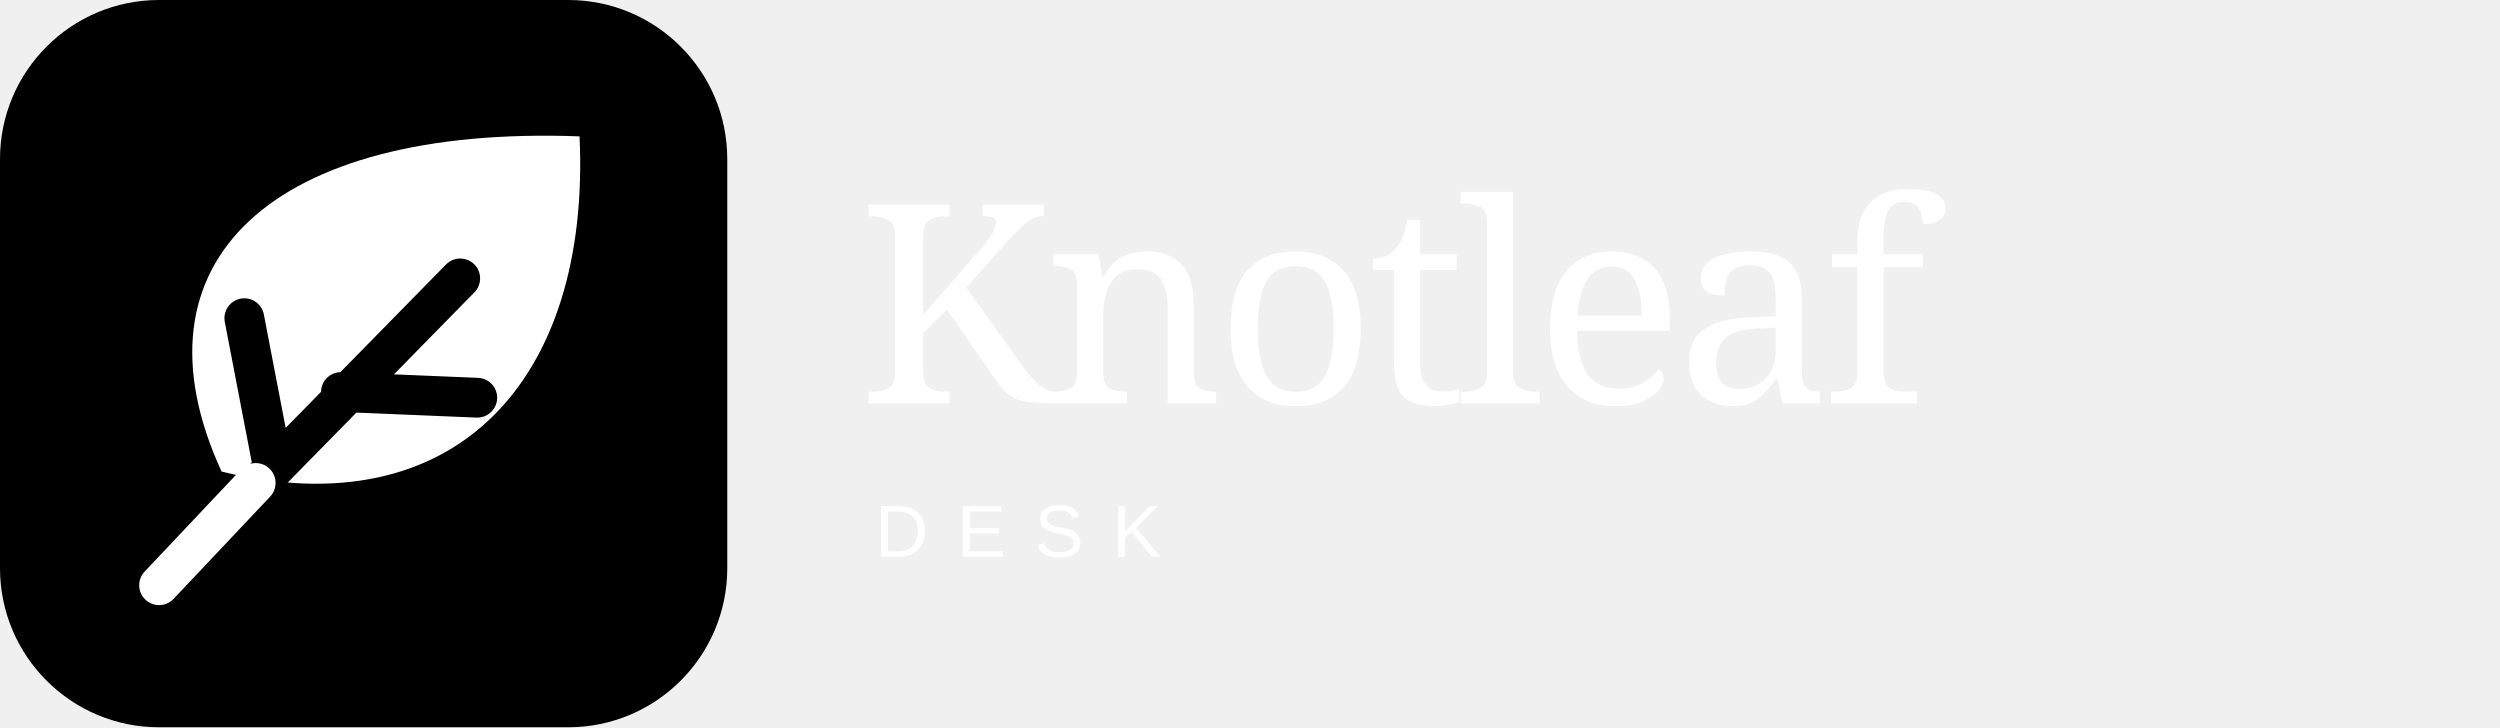
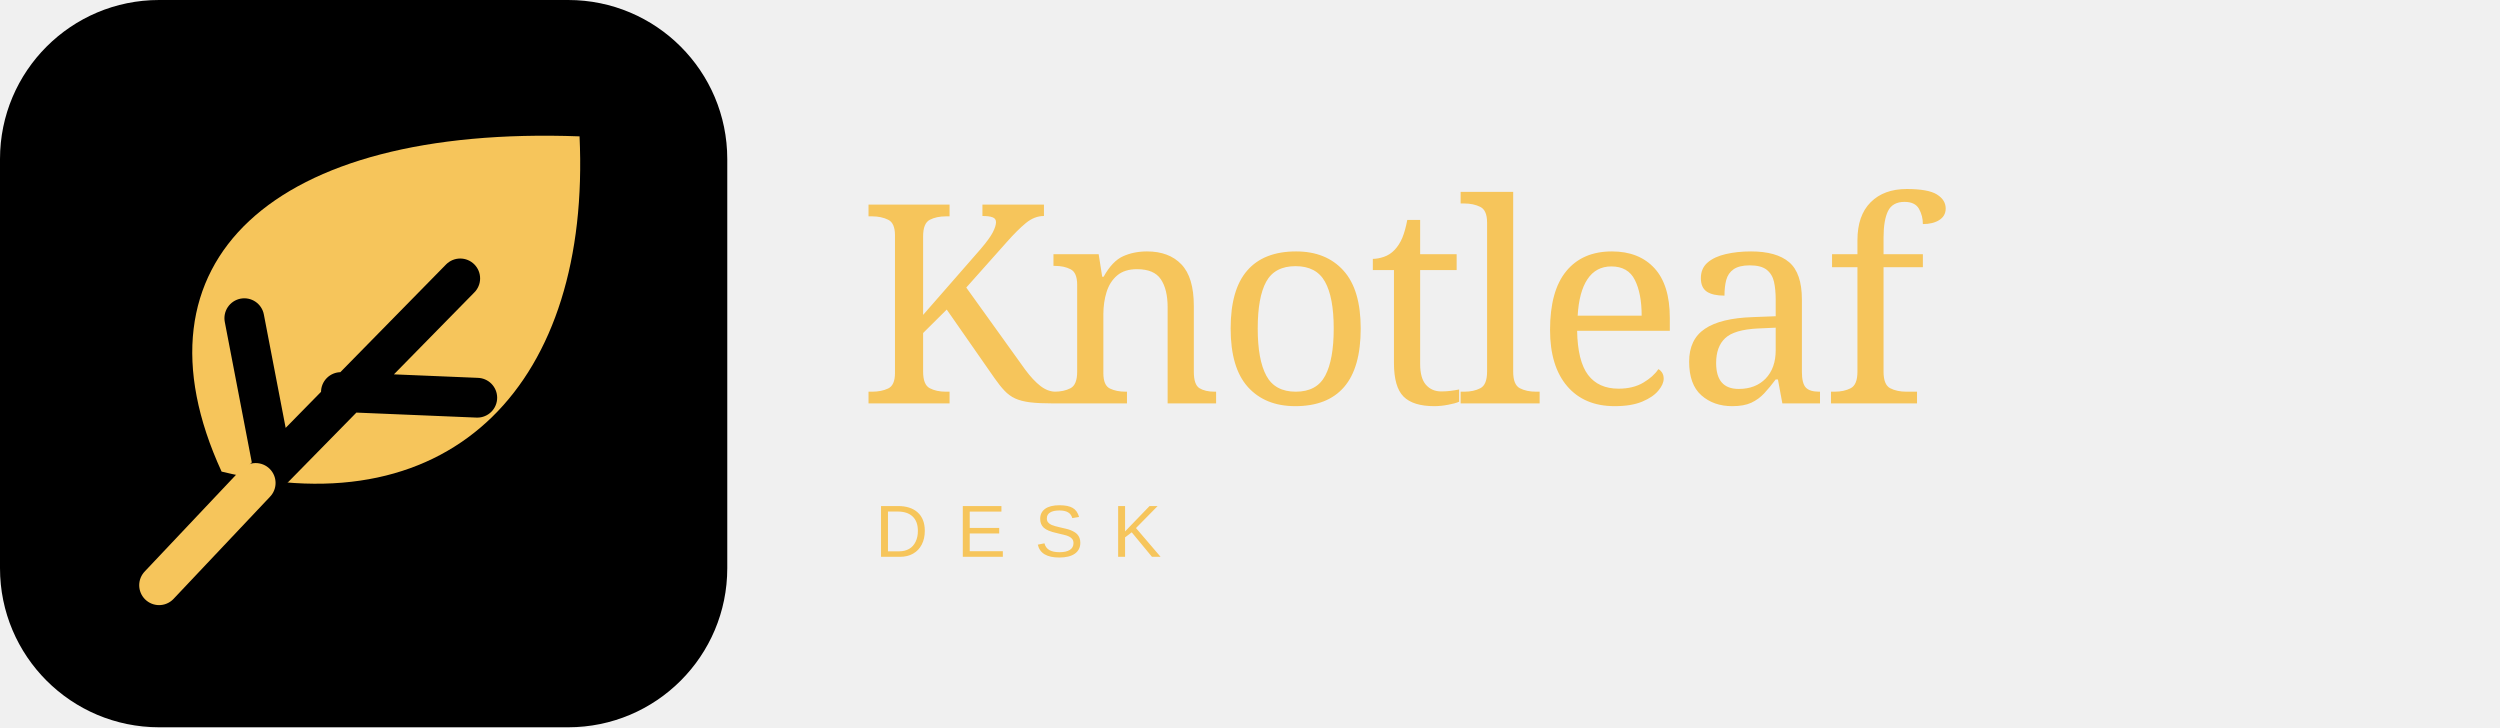
<svg xmlns="http://www.w3.org/2000/svg" viewBox="0 0 440 128" fill="none">
  <rect width="128" height="128" rx="28" fill="#000000" />
-   <path d="M39 83C22 46 48 22 102 24c2 43-22 69-63 59Z" fill="#ffffff" />
+   <path d="M39 83C22 46 48 22 102 24c2 43-22 69-63 59Z" fill="#f6c55b" />
  <path d="m28 103 53-54M48 82l-5-26m17 13 24 1" stroke="#000000" stroke-width="7" stroke-linecap="round" stroke-linejoin="round" />
-   <path d="m28 103 17-18" stroke="#ffffff" stroke-width="7" stroke-linecap="round" />
-   <text x="151" y="71" fill="#ffffff" font-family="Georgia,serif" font-size="49" letter-spacing="-1.5">Knotleaf</text>
-   <text x="154" y="98" fill="#ffffff" font-family="Arial,sans-serif" font-size="13" letter-spacing="5">DESK</text>
+   <path d="m28 103 17-18" stroke="#f6c55b" stroke-width="7" stroke-linecap="round" />
+   <text x="151" y="71" fill="#f6c55b" font-family="Georgia,serif" font-size="49" letter-spacing="-1.5">Knotleaf</text>
+   <text x="154" y="98" fill="#f6c55b" font-family="Arial,sans-serif" font-size="13" letter-spacing="5">DESK</text>
</svg>
